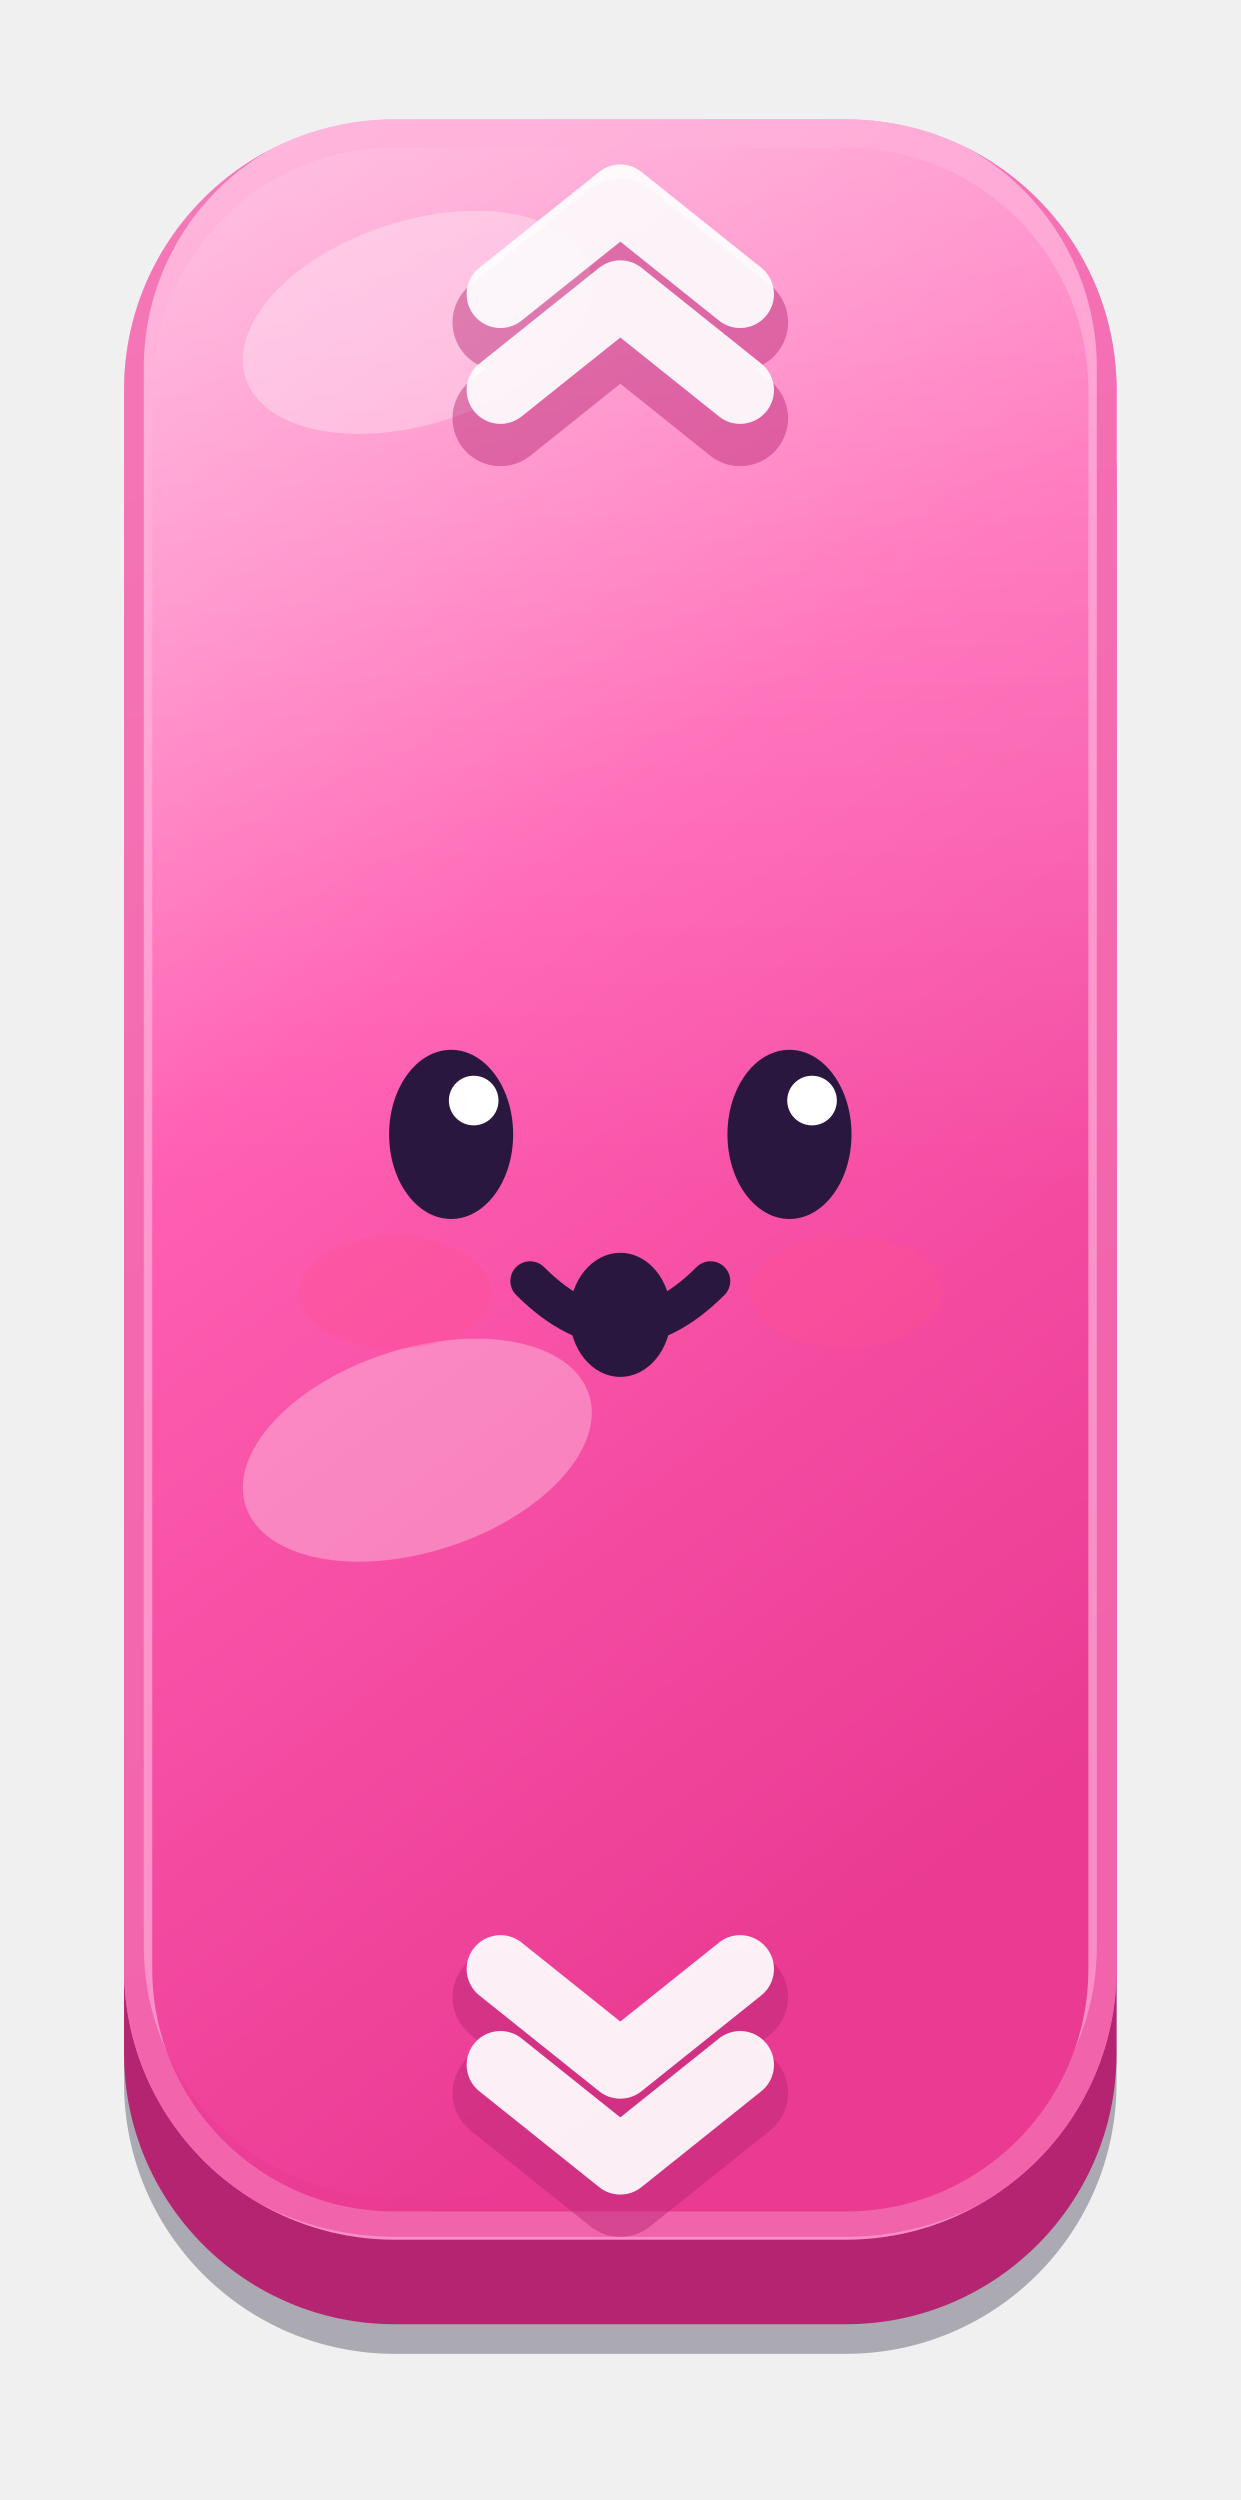
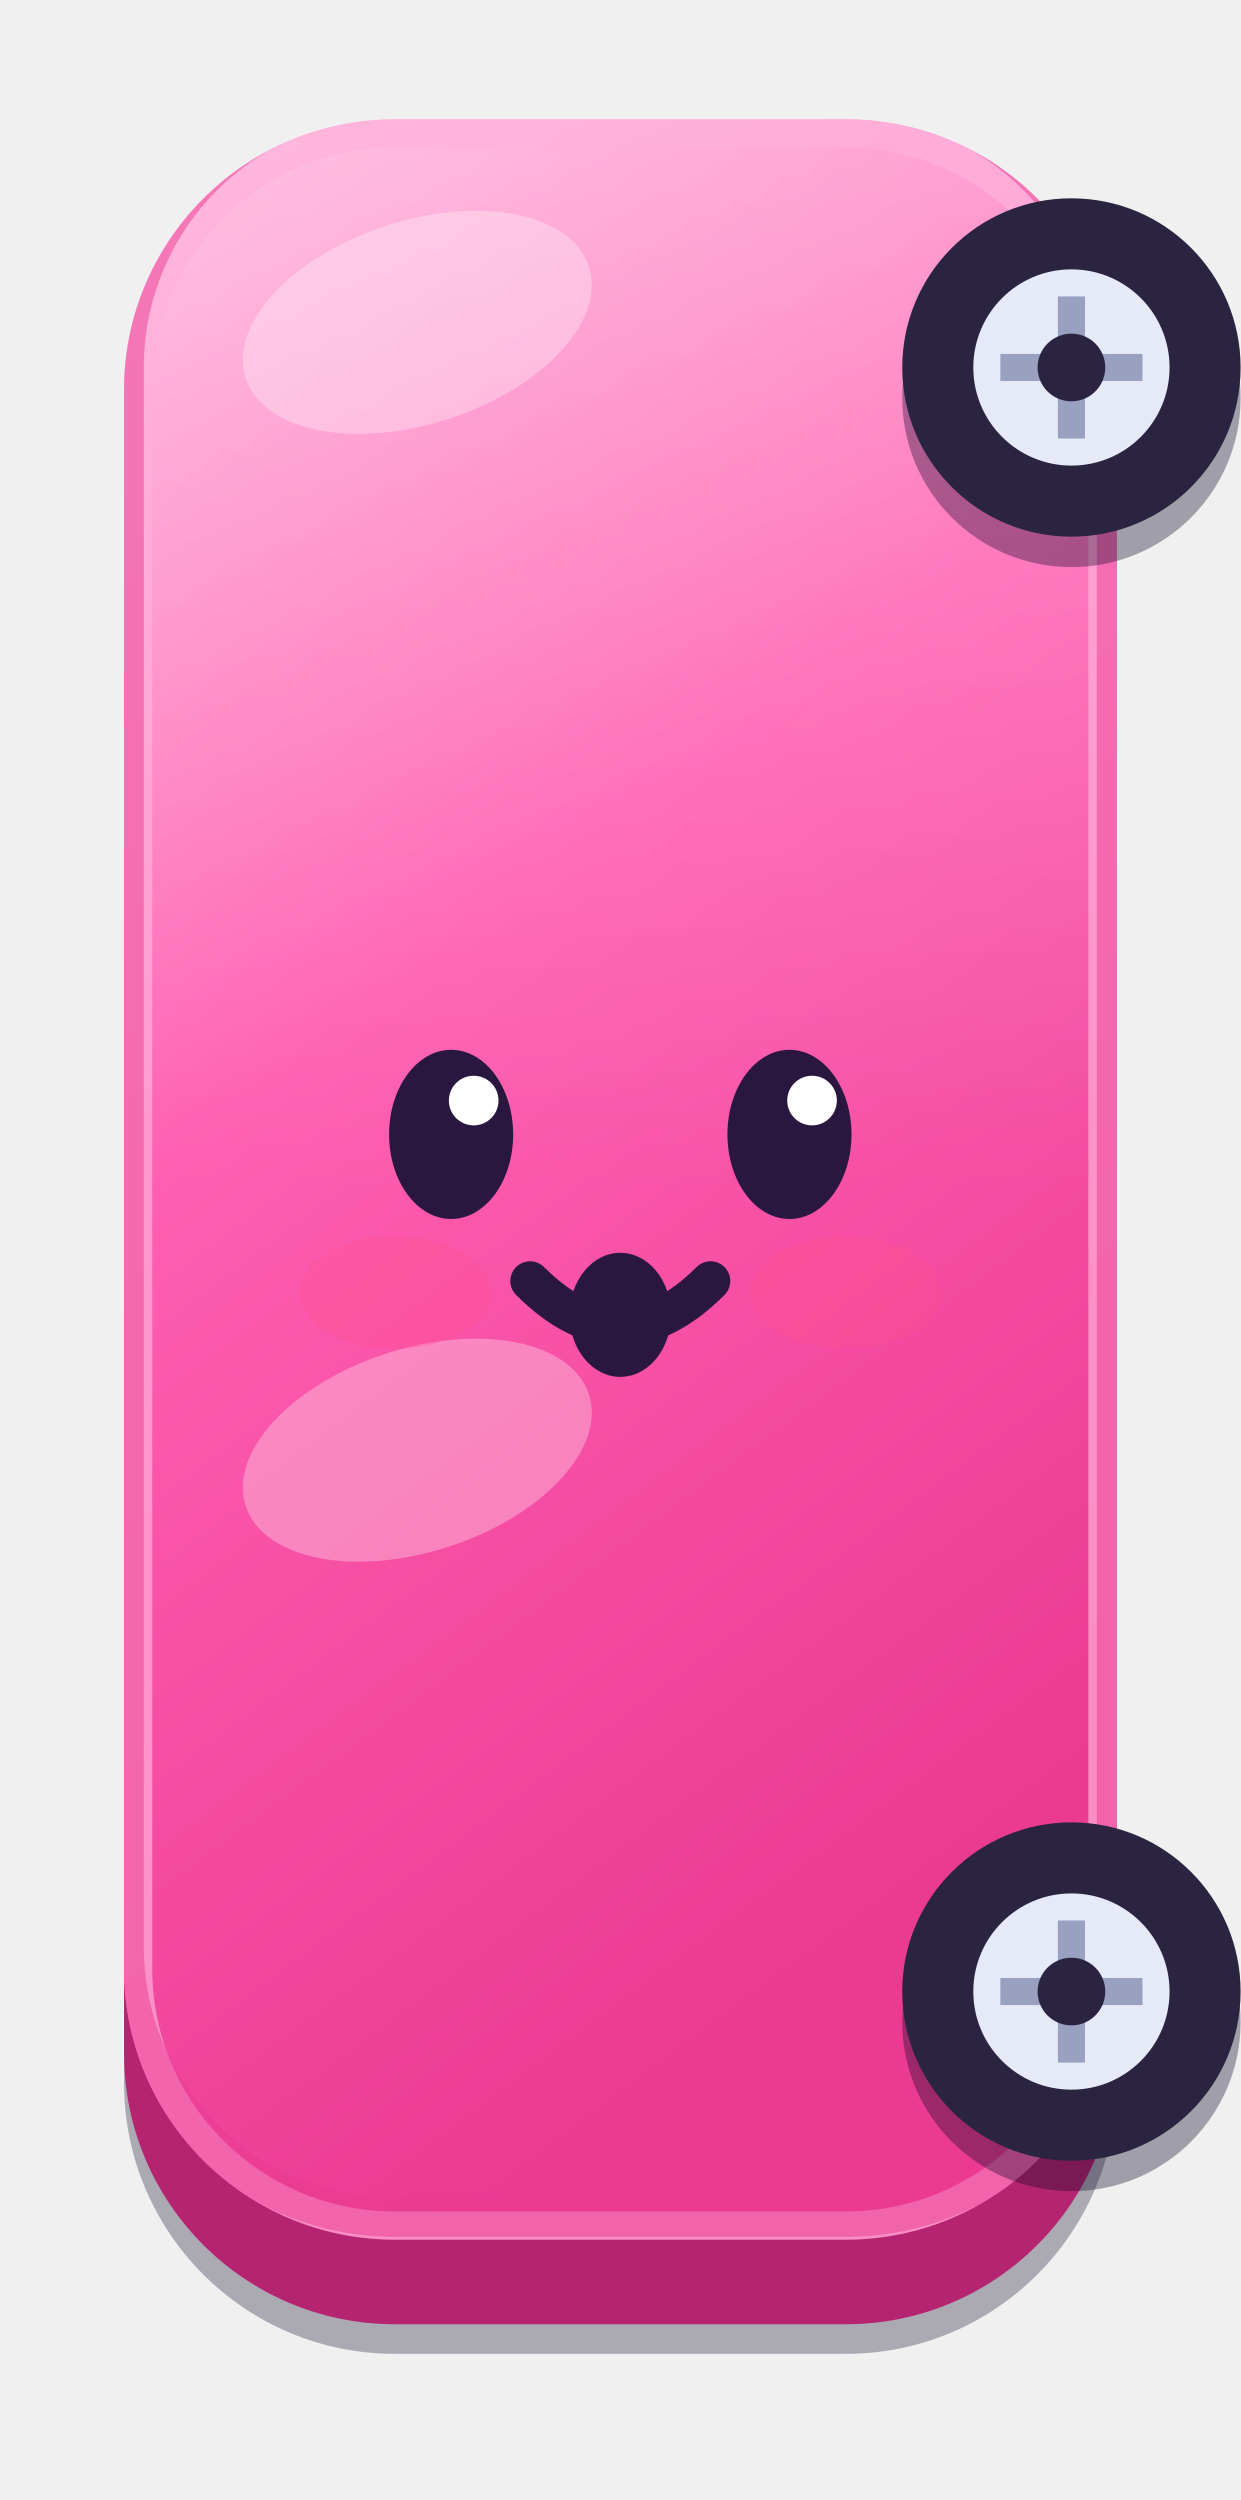
<svg xmlns="http://www.w3.org/2000/svg" class="jelly" width="132" height="266" viewBox="-6 -10 132 266" overflow="visible">
  <defs>
    <linearGradient id="face-red" x1="0" y1="0" x2="0.35" y2="1">
      <stop offset="0" stop-color="#ff7a82" />
      <stop offset="0.45" stop-color="#e8263a" />
      <stop offset="1" stop-color="#c0142a" />
    </linearGradient>
    <radialGradient id="core-red" cx="0.4" cy="0.3" r="0.9">
      <stop offset="0" stop-color="#ff7a82" />
      <stop offset="0.6" stop-color="#e8263a" />
      <stop offset="1" stop-color="#c0142a" />
    </radialGradient>
    <linearGradient id="face-blue" x1="0" y1="0" x2="0.35" y2="1">
      <stop offset="0" stop-color="#8db8ff" />
      <stop offset="0.45" stop-color="#3d7bff" />
      <stop offset="1" stop-color="#2a5fe3" />
    </linearGradient>
    <radialGradient id="core-blue" cx="0.4" cy="0.3" r="0.9">
      <stop offset="0" stop-color="#8db8ff" />
      <stop offset="0.6" stop-color="#3d7bff" />
      <stop offset="1" stop-color="#2a5fe3" />
    </radialGradient>
    <linearGradient id="face-yellow" x1="0" y1="0" x2="0.35" y2="1">
      <stop offset="0" stop-color="#fff5a0" />
      <stop offset="0.45" stop-color="#ffe22e" />
      <stop offset="1" stop-color="#f2c800" />
    </linearGradient>
    <radialGradient id="core-yellow" cx="0.4" cy="0.3" r="0.9">
      <stop offset="0" stop-color="#fff5a0" />
      <stop offset="0.6" stop-color="#ffe22e" />
      <stop offset="1" stop-color="#f2c800" />
    </radialGradient>
    <linearGradient id="face-green" x1="0" y1="0" x2="0.35" y2="1">
      <stop offset="0" stop-color="#8ff2b0" />
      <stop offset="0.45" stop-color="#2fcf6f" />
      <stop offset="1" stop-color="#1dab56" />
    </linearGradient>
    <radialGradient id="core-green" cx="0.4" cy="0.3" r="0.9">
      <stop offset="0" stop-color="#8ff2b0" />
      <stop offset="0.6" stop-color="#2fcf6f" />
      <stop offset="1" stop-color="#1dab56" />
    </radialGradient>
    <linearGradient id="face-purple" x1="0" y1="0" x2="0.35" y2="1">
      <stop offset="0" stop-color="#d8b0ff" />
      <stop offset="0.45" stop-color="#a45cff" />
      <stop offset="1" stop-color="#8439e8" />
    </linearGradient>
    <radialGradient id="core-purple" cx="0.4" cy="0.3" r="0.9">
      <stop offset="0" stop-color="#d8b0ff" />
      <stop offset="0.6" stop-color="#a45cff" />
      <stop offset="1" stop-color="#8439e8" />
    </radialGradient>
    <linearGradient id="face-orange" x1="0" y1="0" x2="0.35" y2="1">
      <stop offset="0" stop-color="#ffb07a" />
      <stop offset="0.45" stop-color="#ff7417" />
      <stop offset="1" stop-color="#e85d00" />
    </linearGradient>
    <radialGradient id="core-orange" cx="0.4" cy="0.3" r="0.9">
      <stop offset="0" stop-color="#ffb07a" />
      <stop offset="0.6" stop-color="#ff7417" />
      <stop offset="1" stop-color="#e85d00" />
    </radialGradient>
    <linearGradient id="face-pink" x1="0" y1="0" x2="0.35" y2="1">
      <stop offset="0" stop-color="#ffb0da" />
      <stop offset="0.45" stop-color="#ff5fb2" />
      <stop offset="1" stop-color="#ea3a92" />
    </linearGradient>
    <radialGradient id="core-pink" cx="0.4" cy="0.3" r="0.9">
      <stop offset="0" stop-color="#ffb0da" />
      <stop offset="0.6" stop-color="#ff5fb2" />
      <stop offset="1" stop-color="#ea3a92" />
    </radialGradient>
    <linearGradient id="face-sky" x1="0" y1="0" x2="0.35" y2="1">
      <stop offset="0" stop-color="#a6eeff" />
      <stop offset="0.45" stop-color="#3fd0ff" />
      <stop offset="1" stop-color="#18aeee" />
    </linearGradient>
    <radialGradient id="core-sky" cx="0.4" cy="0.3" r="0.9">
      <stop offset="0" stop-color="#a6eeff" />
      <stop offset="0.6" stop-color="#3fd0ff" />
      <stop offset="1" stop-color="#18aeee" />
    </radialGradient>
    <linearGradient id="face-water" x1="0" y1="0" x2="0.35" y2="1">
      <stop offset="0" stop-color="#a8fff4" />
      <stop offset="0.45" stop-color="#1fd6c6" />
      <stop offset="1" stop-color="#0fb0a8" />
    </linearGradient>
    <radialGradient id="core-water" cx="0.4" cy="0.3" r="0.9">
      <stop offset="0" stop-color="#a8fff4" />
      <stop offset="0.6" stop-color="#1fd6c6" />
      <stop offset="1" stop-color="#0fb0a8" />
    </radialGradient>
    <linearGradient id="face-beaver" x1="0" y1="0" x2="0.35" y2="1">
      <stop offset="0" stop-color="#e2ae78" />
      <stop offset="0.45" stop-color="#a86a38" />
      <stop offset="1" stop-color="#834f26" />
    </linearGradient>
    <radialGradient id="core-beaver" cx="0.4" cy="0.3" r="0.9">
      <stop offset="0" stop-color="#e2ae78" />
      <stop offset="0.6" stop-color="#a86a38" />
      <stop offset="1" stop-color="#834f26" />
    </radialGradient>
    <linearGradient id="face-ice" x1="0" y1="0" x2="0.35" y2="1">
      <stop offset="0" stop-color="#ffffff" />
      <stop offset="0.45" stop-color="#dff4ff" />
      <stop offset="1" stop-color="#b6e0fa" />
    </linearGradient>
    <radialGradient id="core-ice" cx="0.4" cy="0.3" r="0.9">
      <stop offset="0" stop-color="#ffffff" />
      <stop offset="0.6" stop-color="#dff4ff" />
      <stop offset="1" stop-color="#b6e0fa" />
    </radialGradient>
    <linearGradient id="gloss" x1="0" y1="0" x2="0" y2="1">
      <stop offset="0" stop-color="#fff" stop-opacity="0.55" />
      <stop offset="1" stop-color="#fff" stop-opacity="0" />
    </linearGradient>
    <linearGradient id="ice" x1="0" y1="0" x2="1" y2="1">
      <stop offset="0" stop-color="#f4fcff" stop-opacity="0.95" />
      <stop offset="0.5" stop-color="#c9ecff" stop-opacity="0.82" />
      <stop offset="1" stop-color="#9fd8ff" stop-opacity="0.8" />
    </linearGradient>
  </defs>
  <defs>
-     <clipPath id="cogezco">
+     <clipPath id="czlb5xq">
      <path d="M7.20,36.00A28.80,28.80 0 0 1 36.00,7.20L84.00,7.20A28.80,28.80 0 0 1 112.80,36.00L112.80,204.00A28.80,28.80 0 0 1 84.00,232.80L36.00,232.80A28.80,28.80 0 0 1 7.20,204.00Z" />
    </clipPath>
  </defs>
  <g transform="translate(0 -4.50)">
    <path class="shadow" d="M7.20,36.00A28.80,28.80 0 0 1 36.00,7.20L84.00,7.20A28.80,28.80 0 0 1 112.80,36.00L112.80,204.00A28.80,28.80 0 0 1 84.00,232.80L36.00,232.80A28.80,28.80 0 0 1 7.20,204.00Z" transform="translate(0 12.15)" fill="#0b0624" opacity="0.3" />
    <path d="M7.20,36.00A28.80,28.80 0 0 1 36.00,7.20L84.00,7.20A28.80,28.80 0 0 1 112.80,36.00L112.80,204.00A28.80,28.80 0 0 1 84.00,232.80L36.00,232.80A28.80,28.80 0 0 1 7.20,204.00Z" transform="translate(0 9)" fill="#b52470" />
    <path class="hit" d="M7.20,36.00A28.80,28.80 0 0 1 36.00,7.20L84.00,7.20A28.80,28.80 0 0 1 112.80,36.00L112.80,204.00A28.80,28.80 0 0 1 84.00,232.80L36.00,232.80A28.80,28.80 0 0 1 7.20,204.00Z" fill="url(#face-pink)" />
-     <g clip-path="url(#cogezco)" pointer-events="none">
+     <g clip-path="url(#czlb5xq)" pointer-events="none">
      <rect x="0" y="0" width="120" height="120" fill="url(#gloss)" opacity="0.55" />
      <ellipse cx="38.4" cy="28.8" rx="19.2" ry="10.8" fill="#fff" opacity="0.3" transform="rotate(-18 38.4 28.8)" />
      <ellipse cx="38.4" cy="148.8" rx="19.2" ry="10.8" fill="#fff" opacity="0.3" transform="rotate(-18 38.4 148.8)" />
      <path d="M7.20,36.00A28.80,28.80 0 0 1 36.00,7.20L84.00,7.20A28.80,28.80 0 0 1 112.80,36.00L112.80,204.00A28.80,28.80 0 0 1 84.00,232.80L36.00,232.80A28.80,28.80 0 0 1 7.20,204.00Z" fill="none" stroke="#ffb0da" stroke-width="6" opacity="0.7" />
      <path d="M7.20,36.00A28.80,28.80 0 0 1 36.00,7.20L84.00,7.20A28.80,28.80 0 0 1 112.80,36.00L112.80,204.00A28.80,28.80 0 0 1 84.00,232.80L36.00,232.80A28.80,28.80 0 0 1 7.20,204.00Z" fill="none" stroke="#ea3a92" stroke-width="4.2" opacity="0.5" transform="translate(0 -2.4)" />
    </g>
    <g class="face">
      <ellipse cx="36" cy="132" rx="10.2" ry="6" fill="#ff4f8b" opacity="0.28" />
      <ellipse cx="84" cy="132" rx="10.2" ry="6" fill="#ff4f8b" opacity="0.28" />
      <g class="eyes" style="transform-origin:60px 115.2px">
        <ellipse cx="42" cy="115.2" rx="6.6" ry="9" fill="#2a1740" />
        <ellipse cx="78" cy="115.2" rx="6.6" ry="9" fill="#2a1740" />
        <circle cx="44.4" cy="111.6" r="2.64" fill="#fff" />
        <circle cx="80.4" cy="111.6" r="2.64" fill="#fff" />
      </g>
      <path class="smile" d="M50.4,130.8 Q60,140.4 69.6,130.8" fill="none" stroke="#2a1740" stroke-width="4.2" stroke-linecap="round" />
      <ellipse class="oh" cx="60" cy="134.4" rx="5.4" ry="6.6" fill="#2a1740" />
    </g>
-     <g pointer-events="none" fill="none" stroke-linecap="round" stroke-linejoin="round">
-       <path d="M47.25,25.8 L60,15.6 L72.75,25.8M47.25,36 L60,25.8 L72.75,36M47.25,214.2 L60,224.4 L72.75,214.2M47.25,204 L60,214.2 L72.75,204" stroke="#b52470" stroke-width="10.2" opacity="0.45" transform="translate(0 3)" />
-       <path d="M47.25,25.8 L60,15.6 L72.75,25.8M47.25,36 L60,25.8 L72.75,36M47.25,214.2 L60,224.4 L72.75,214.2M47.25,204 L60,214.2 L72.75,204" stroke="#fff" stroke-width="7.2" opacity="0.92" />
+     <g class="wheel" style="transform-origin:108px 33.6px">
+       <circle cx="108" cy="36.84" r="18" fill="#0b0624" opacity="0.35" />
+       <circle cx="108" cy="33.6" r="18" fill="#2a2440" />
+       <circle cx="108" cy="33.6" r="10.44" fill="#e6e9f7" />
+       <path d="M100.44,33.6 H115.56 M108,26.04 V41.16" stroke="#9aa0bf" stroke-width="2.88" />
+       <circle cx="108" cy="33.6" r="3.6" fill="#2a2440" />
+     </g>
+     <g class="wheel" style="transform-origin:108px 206.4px">
+       <circle cx="108" cy="209.64" r="18" fill="#0b0624" opacity="0.35" />
+       <circle cx="108" cy="206.4" r="18" fill="#2a2440" />
+       <circle cx="108" cy="206.4" r="10.44" fill="#e6e9f7" />
+       <path d="M100.44,206.4 H115.56 M108,198.84 V213.96" stroke="#9aa0bf" stroke-width="2.88" />
+       <circle cx="108" cy="206.4" r="3.6" fill="#2a2440" />
    </g>
  </g>
</svg>
